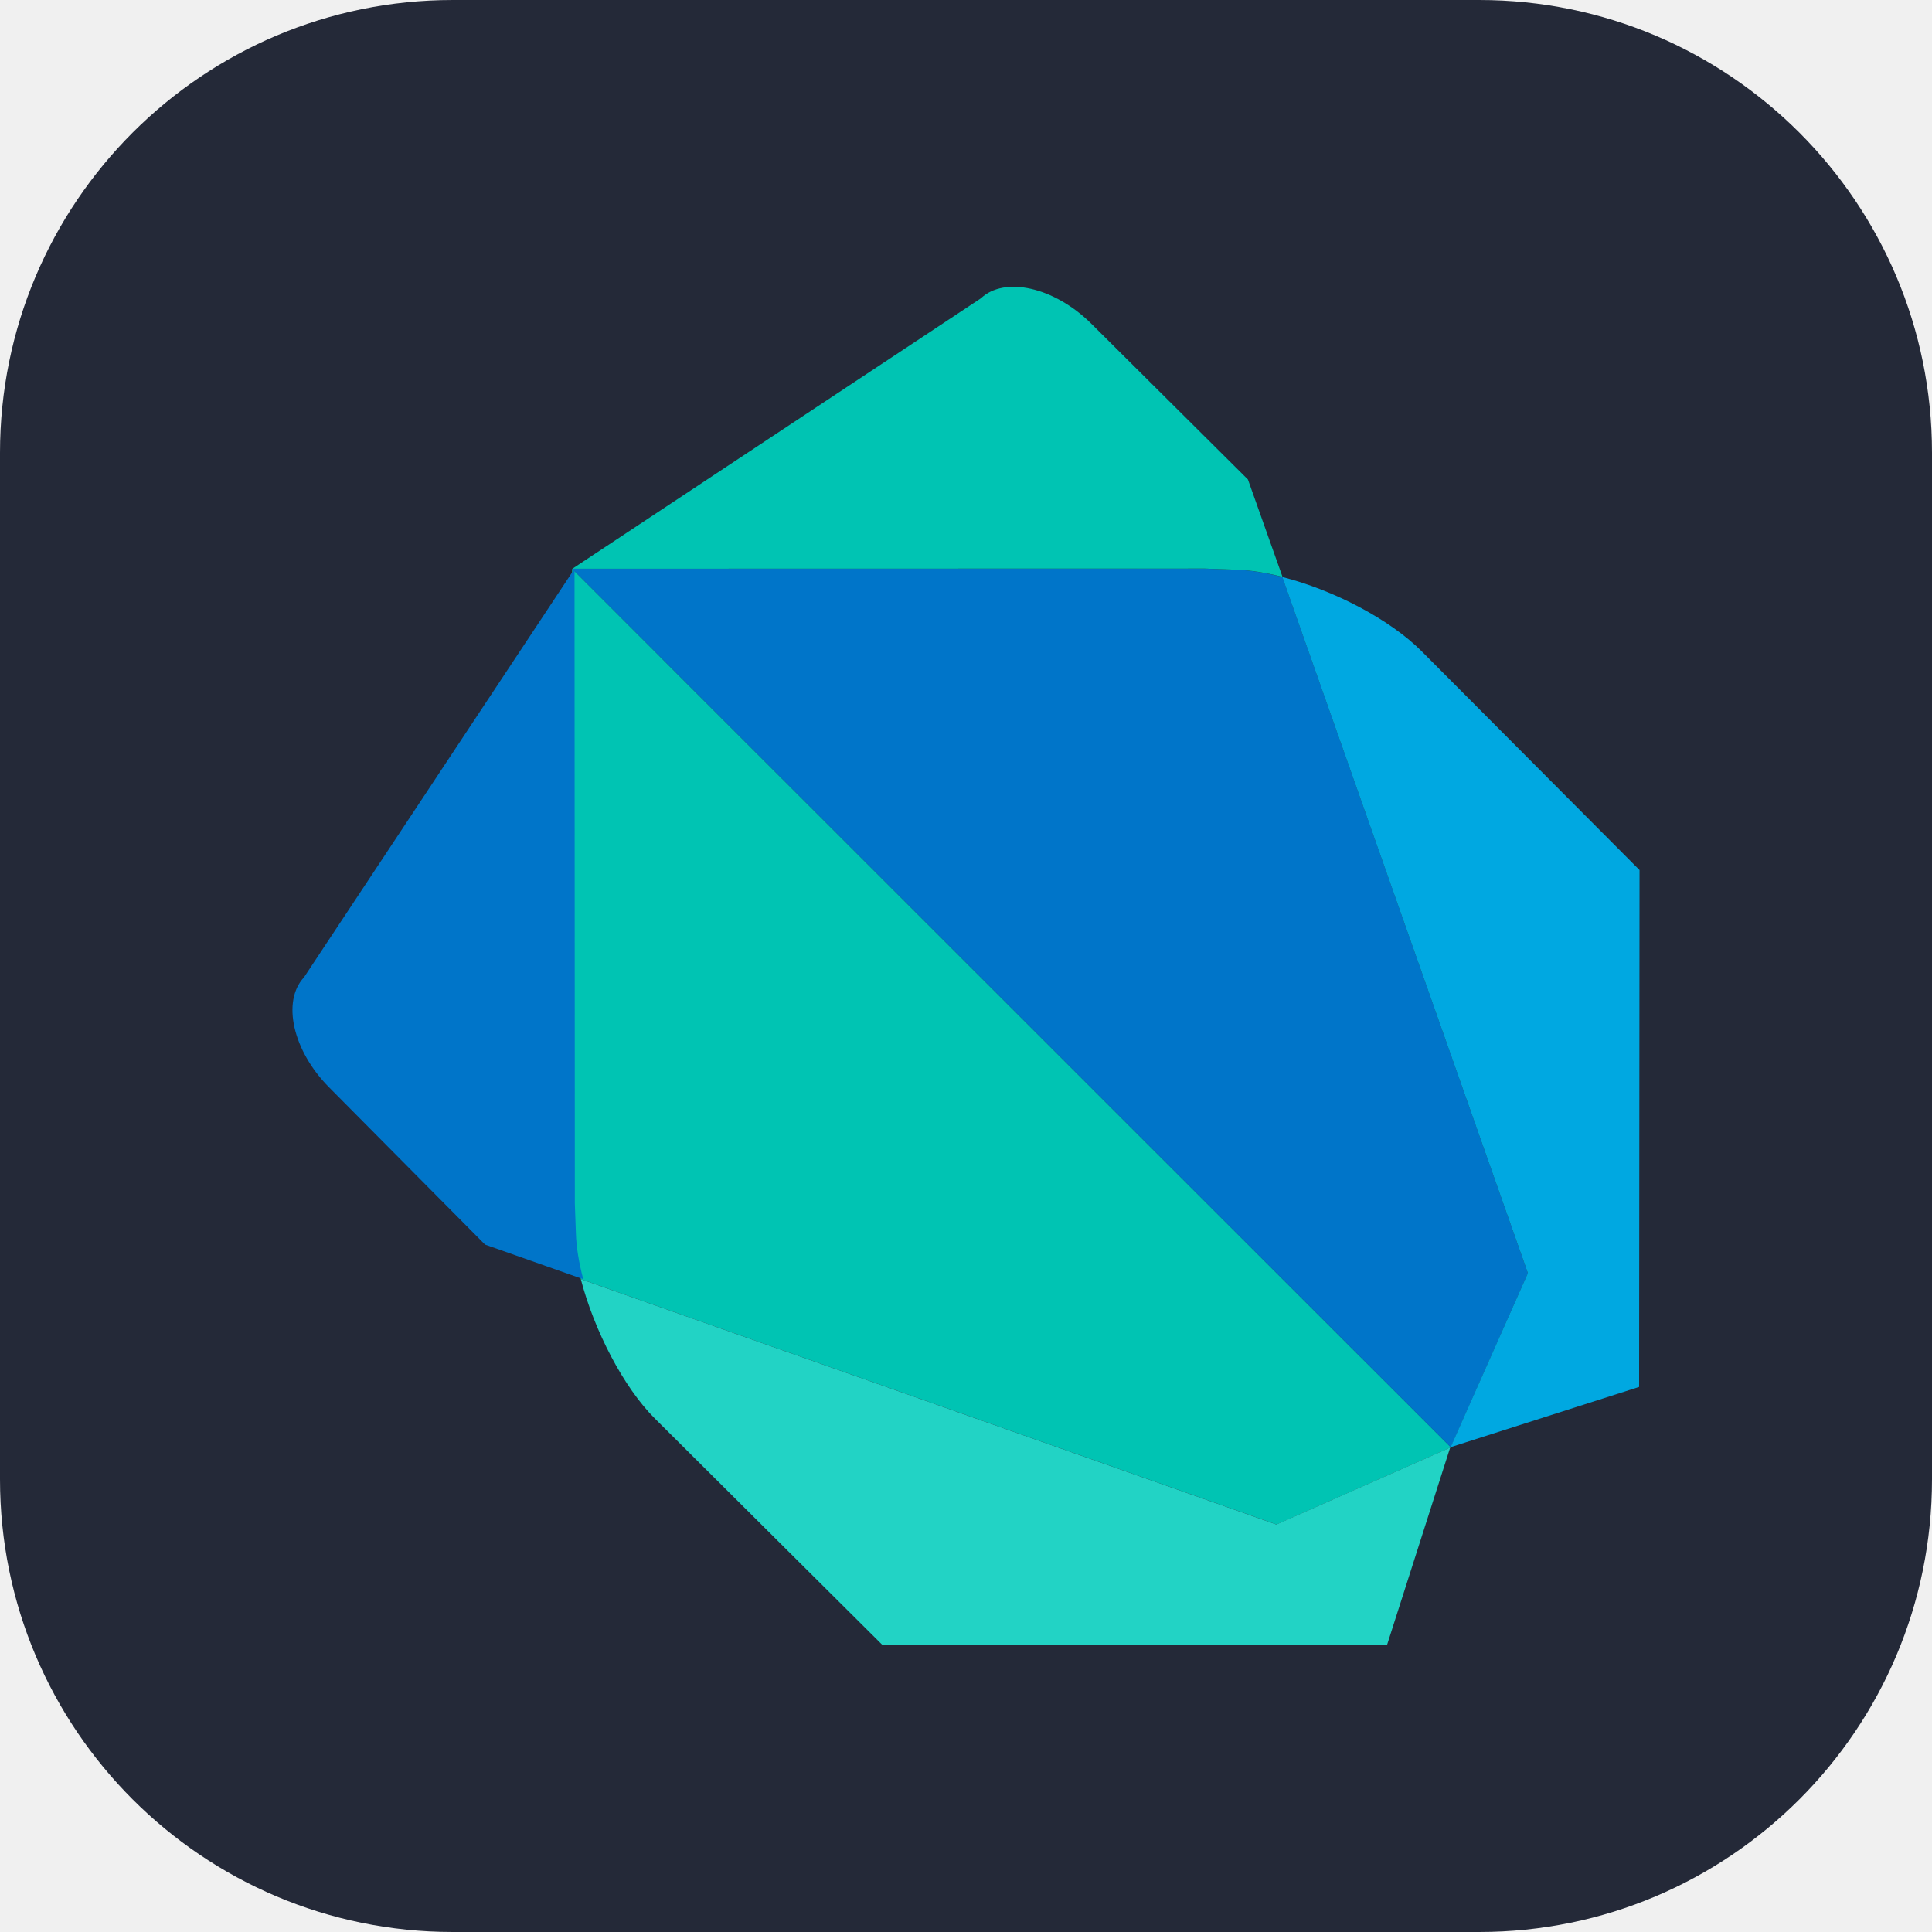
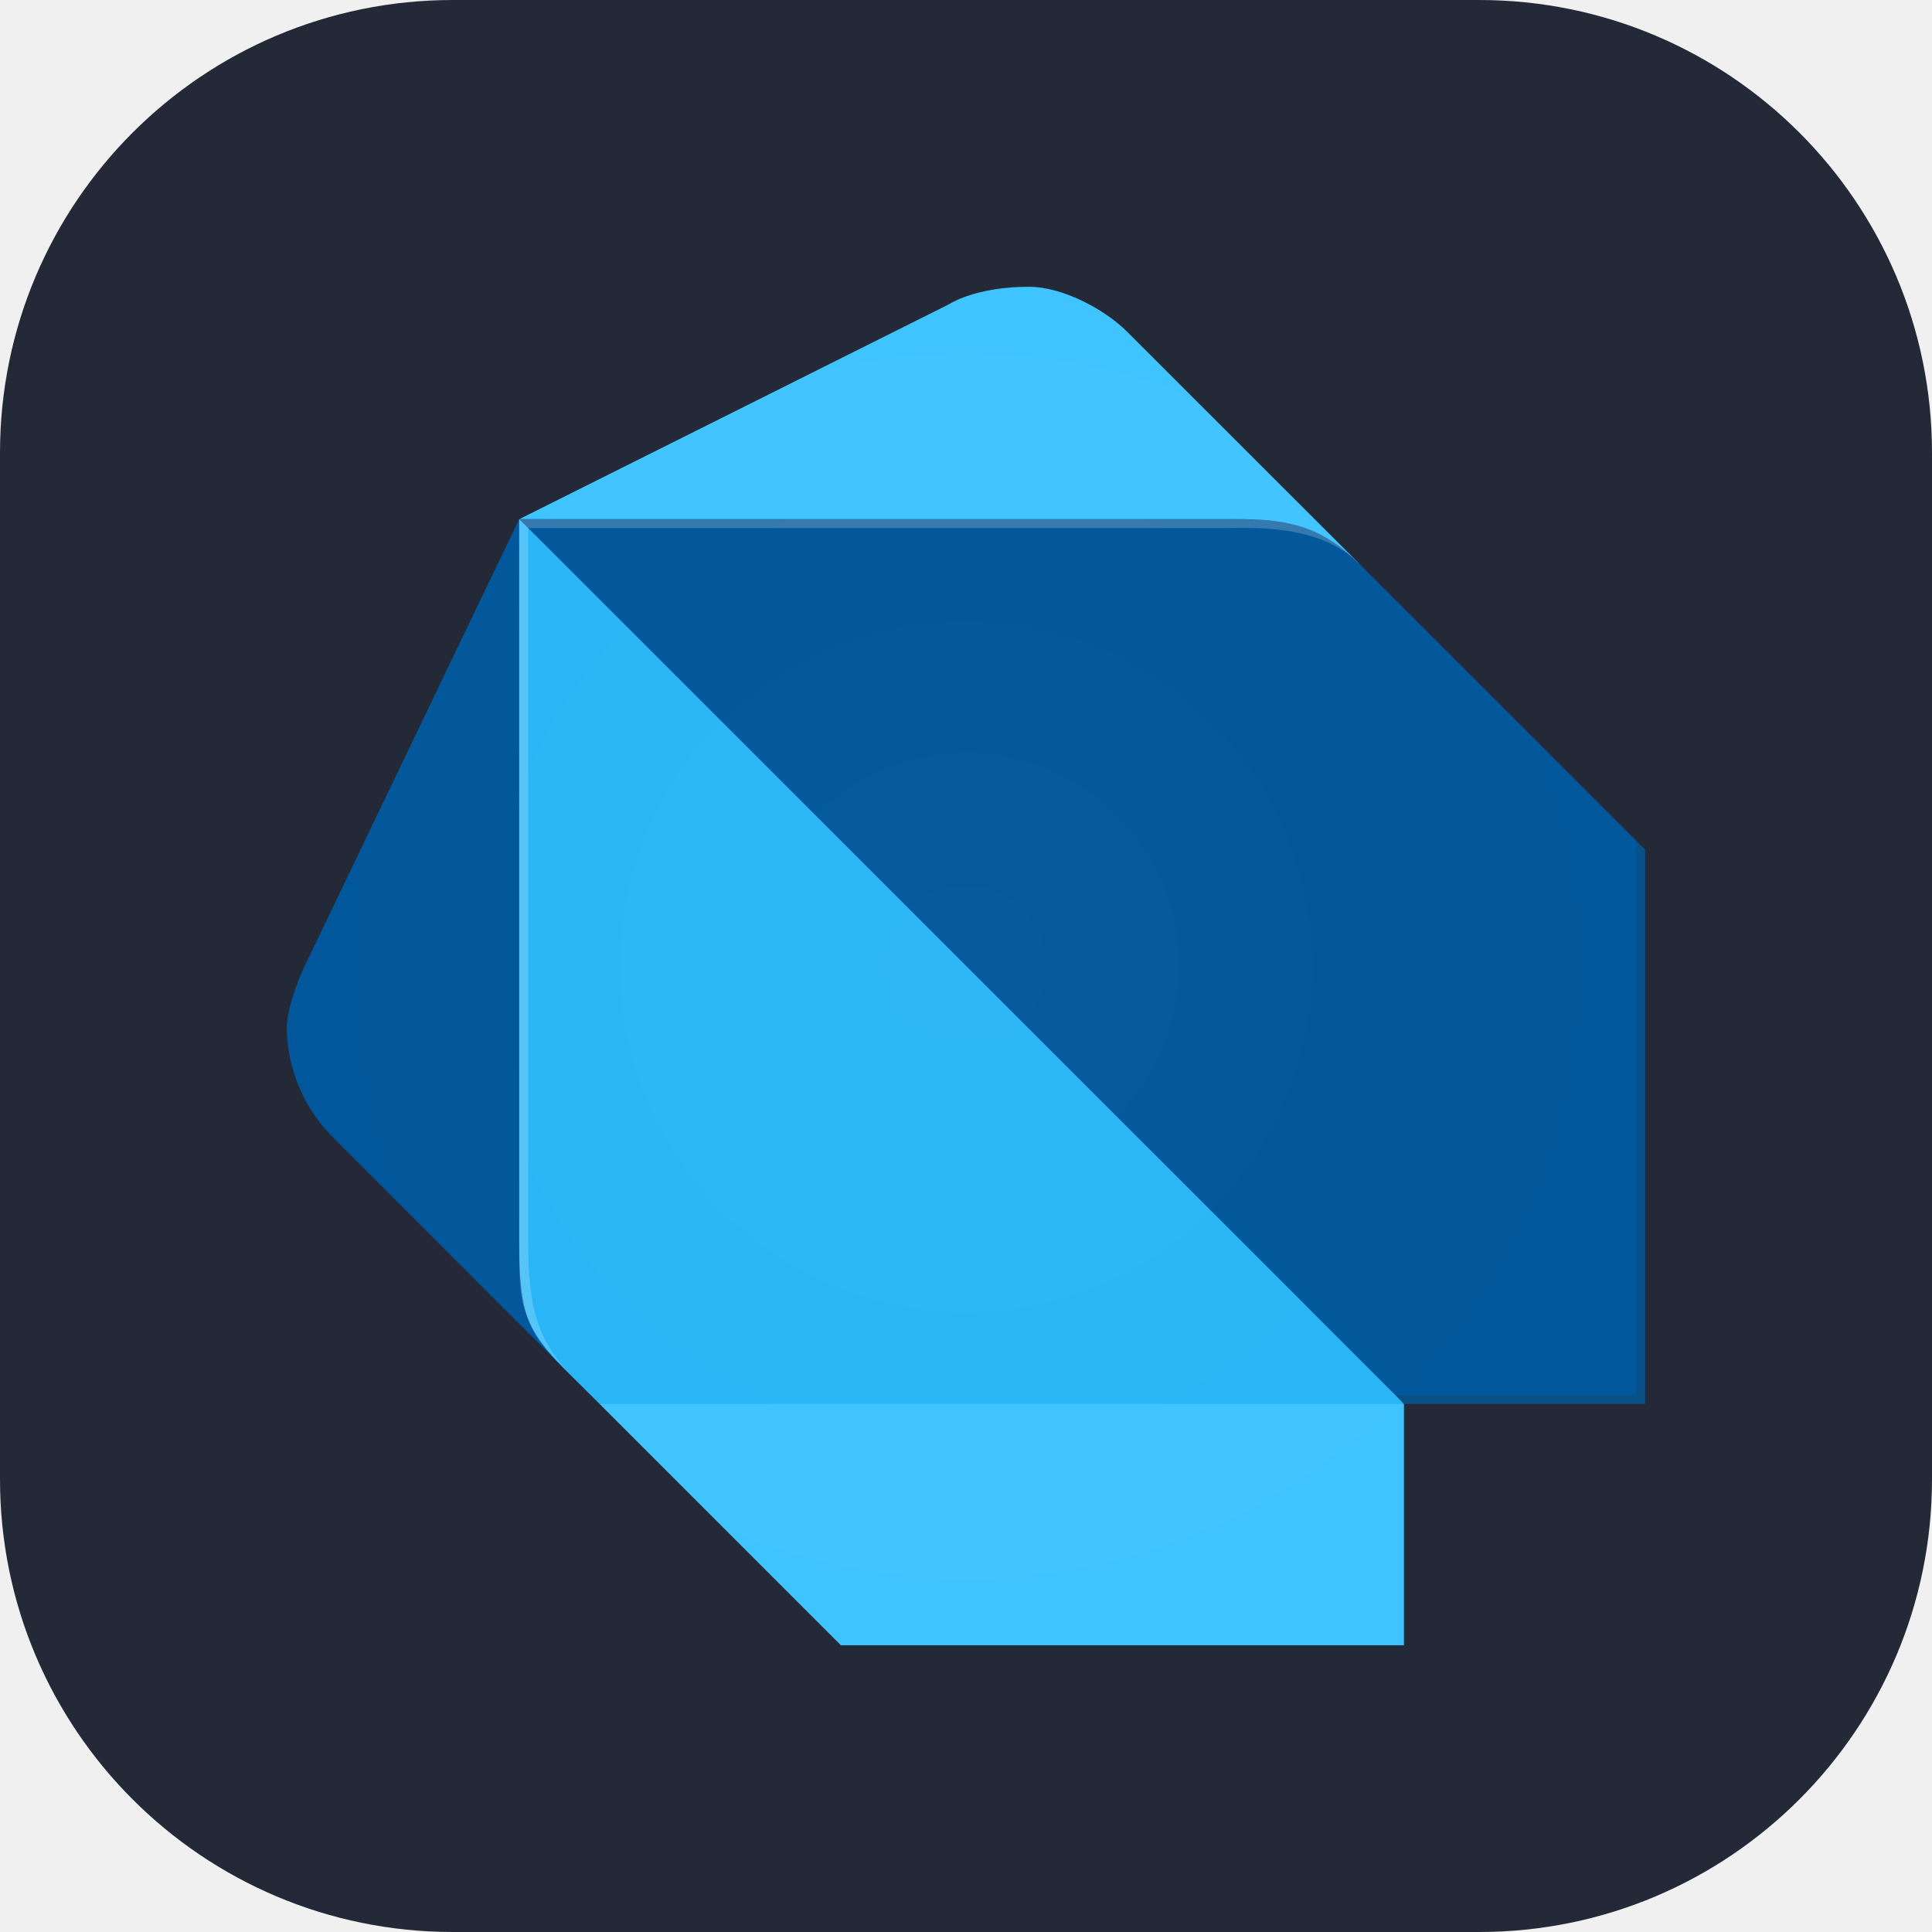
- <svg xmlns="http://www.w3.org/2000/svg" width="256" height="256" fill="none" viewBox="0 0 256 256">
+ <svg xmlns="http://www.w3.org/2000/svg" width="256" height="256" fill="none">
  <rect width="256" height="256" fill="#242938" rx="60" />
-   <path fill="#00C4B3" d="M87.449 87.005L75.811 75.361L75.856 159.463L75.997 163.39C76.053 165.246 76.405 167.327 76.967 169.493L169.147 202.005L192.209 191.796L192.229 191.762L87.444 87.005H87.449Z" />
-   <path fill="#22D3C5" d="M76.97 169.493H76.978C76.97 169.459 76.956 169.42 76.939 169.38C76.959 169.423 76.959 169.465 76.967 169.493H76.97ZM192.187 191.796L169.124 202.005L76.959 169.493C78.717 176.254 82.618 183.853 86.808 187.999L116.874 217.916L183.778 218L192.159 191.796H192.187Z" />
-   <path fill="#0075C9" d="M76.126 75.364L40.287 129.491C37.311 132.669 38.796 139.227 43.586 144.059L64.274 164.917L77.279 169.501C76.717 167.341 76.362 165.282 76.309 163.398L76.168 159.472L76.126 75.37V75.364Z" />
-   <path fill="#0075C9" d="M169.906 76.447C167.741 75.898 165.665 75.552 163.795 75.499L159.638 75.347L75.811 75.367L192.226 191.765L202.453 168.702L169.912 76.453L169.906 76.447Z" />
-   <path fill="#00A8E1" d="M169.799 76.427C169.836 76.441 169.875 76.45 169.906 76.455V76.444C169.87 76.436 169.836 76.436 169.799 76.421V76.427ZM188.404 86.322C184.171 82.061 176.676 78.165 169.906 76.455L202.447 168.697L192.209 191.759L217.19 183.777L217.246 115.287L188.401 86.319L188.404 86.322Z" />
-   <path fill="#00C4B3" d="M165.344 63.523L144.532 42.823C139.677 38.051 133.119 36.56 129.969 39.53L75.845 75.361L159.672 75.342L163.828 75.493C165.699 75.55 167.777 75.893 169.94 76.441L165.35 63.518L165.344 63.523Z" />
+   <path fill="#01579b" d="M74.7 181.3l-30.78-30.8A20.88 20.88 0 0138 136.28c0-2.4 1.35-6.14 2.37-8.28l28.42-59.2z" />
+   <path fill="#40c4ff" d="M180.11 74.7l-30.8-30.78c-2.68-2.7-8.28-5.92-13.01-5.92-4.08 0-8.08.82-10.66 2.37L68.81 68.79zm5.92 143.3v-31.97l-55.66-17.77-50.92 17.77L111.42 218z" />
+   <path fill="#29b6f6" d="M68.8 164.7c0 9.51 1.19 11.84 5.9 16.6l4.75 4.73h106.58l-52.1-59.2-65.14-58.04z" />
+   <path fill="#01579b" d="M163.53 68.78H68.8l117.24 117.23H218V112.6l-37.9-37.9c-5.32-5.34-10.04-5.92-16.57-5.92z" />
+   <path fill="#fff" d="M75.9 182.47c-4.74-4.75-5.91-9.44-5.91-17.76V69.97L68.8 68.8v95.92c-.02 8.32-.02 10.63 7.09 17.76l3.55 3.54z" opacity=".2" />
+   <path fill="#263238" d="M218 112.6l-1.18-1.18v73.42h-31.97l1.18 1.19H218z" opacity=".2" />
+   <path fill="#fff" d="M180.11 74.7c-5.87-5.87-10.68-5.9-17.76-5.9H68.81l1.18 1.17h92.36c3.54 0 12.46-.6 17.76 4.74z" opacity=".2" />
+   <radialGradient id="prefix__a" cx="71.92" cy="62.22" r="68" gradientTransform="matrix(1.32333 0 0 -1.32333 32.83 210.33)" gradientUnits="userSpaceOnUse">
+     <stop offset="0" stop-color="#fff" stop-opacity=".1" />
+     <stop offset="1" stop-color="#fff" stop-opacity="0" />
+   </radialGradient>
+   <path fill="url(#prefix__a)" d="M216.82 111.42l-36.7-36.71-30.8-30.8c-2.69-2.7-8.29-5.91-13.02-5.91-4.08 0-8.08.82-10.66 2.37L68.81 68.79 40.38 128c-1.02 2.16-2.37 5.9-2.37 8.28 0 5.18 2.28 10.46 5.92 14.22l28.37 28.17c.68.83 1.47 1.68 2.4 2.62l1.19 1.18 3.54 3.55 30.8 30.79 1.18 1.18H186V186h31.97v-73.4z" opacity=".2" />
</svg>
